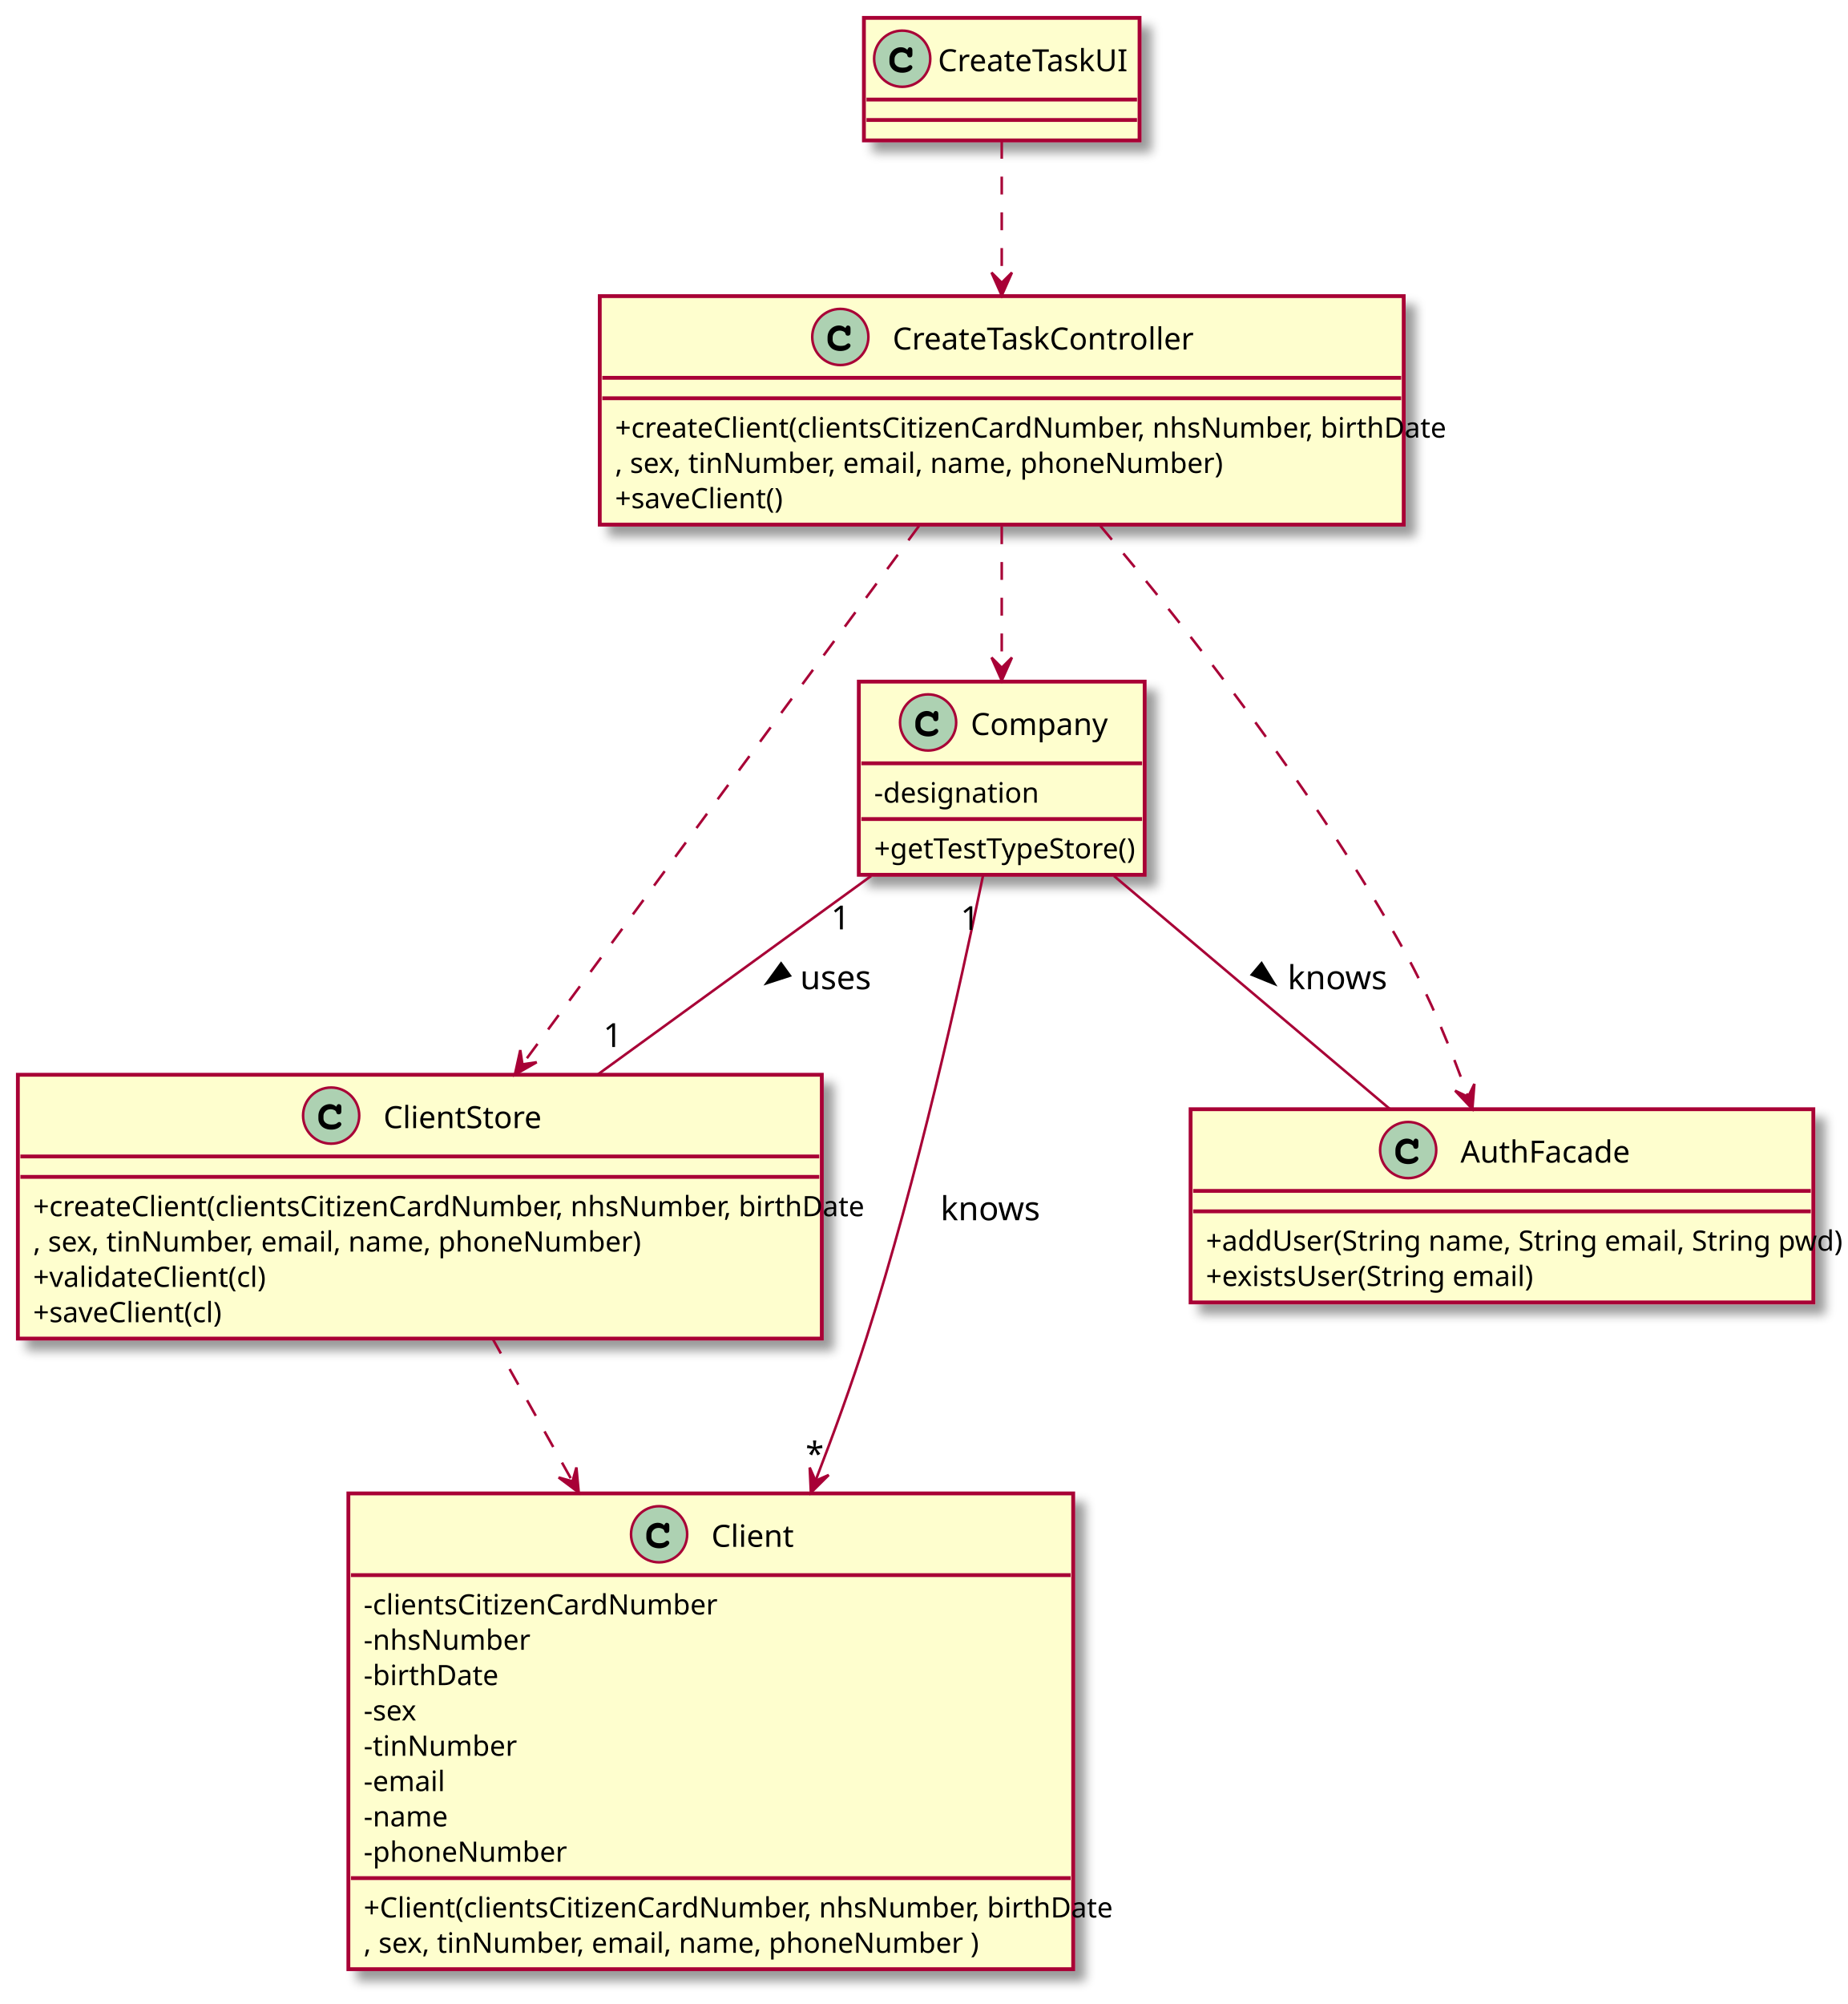
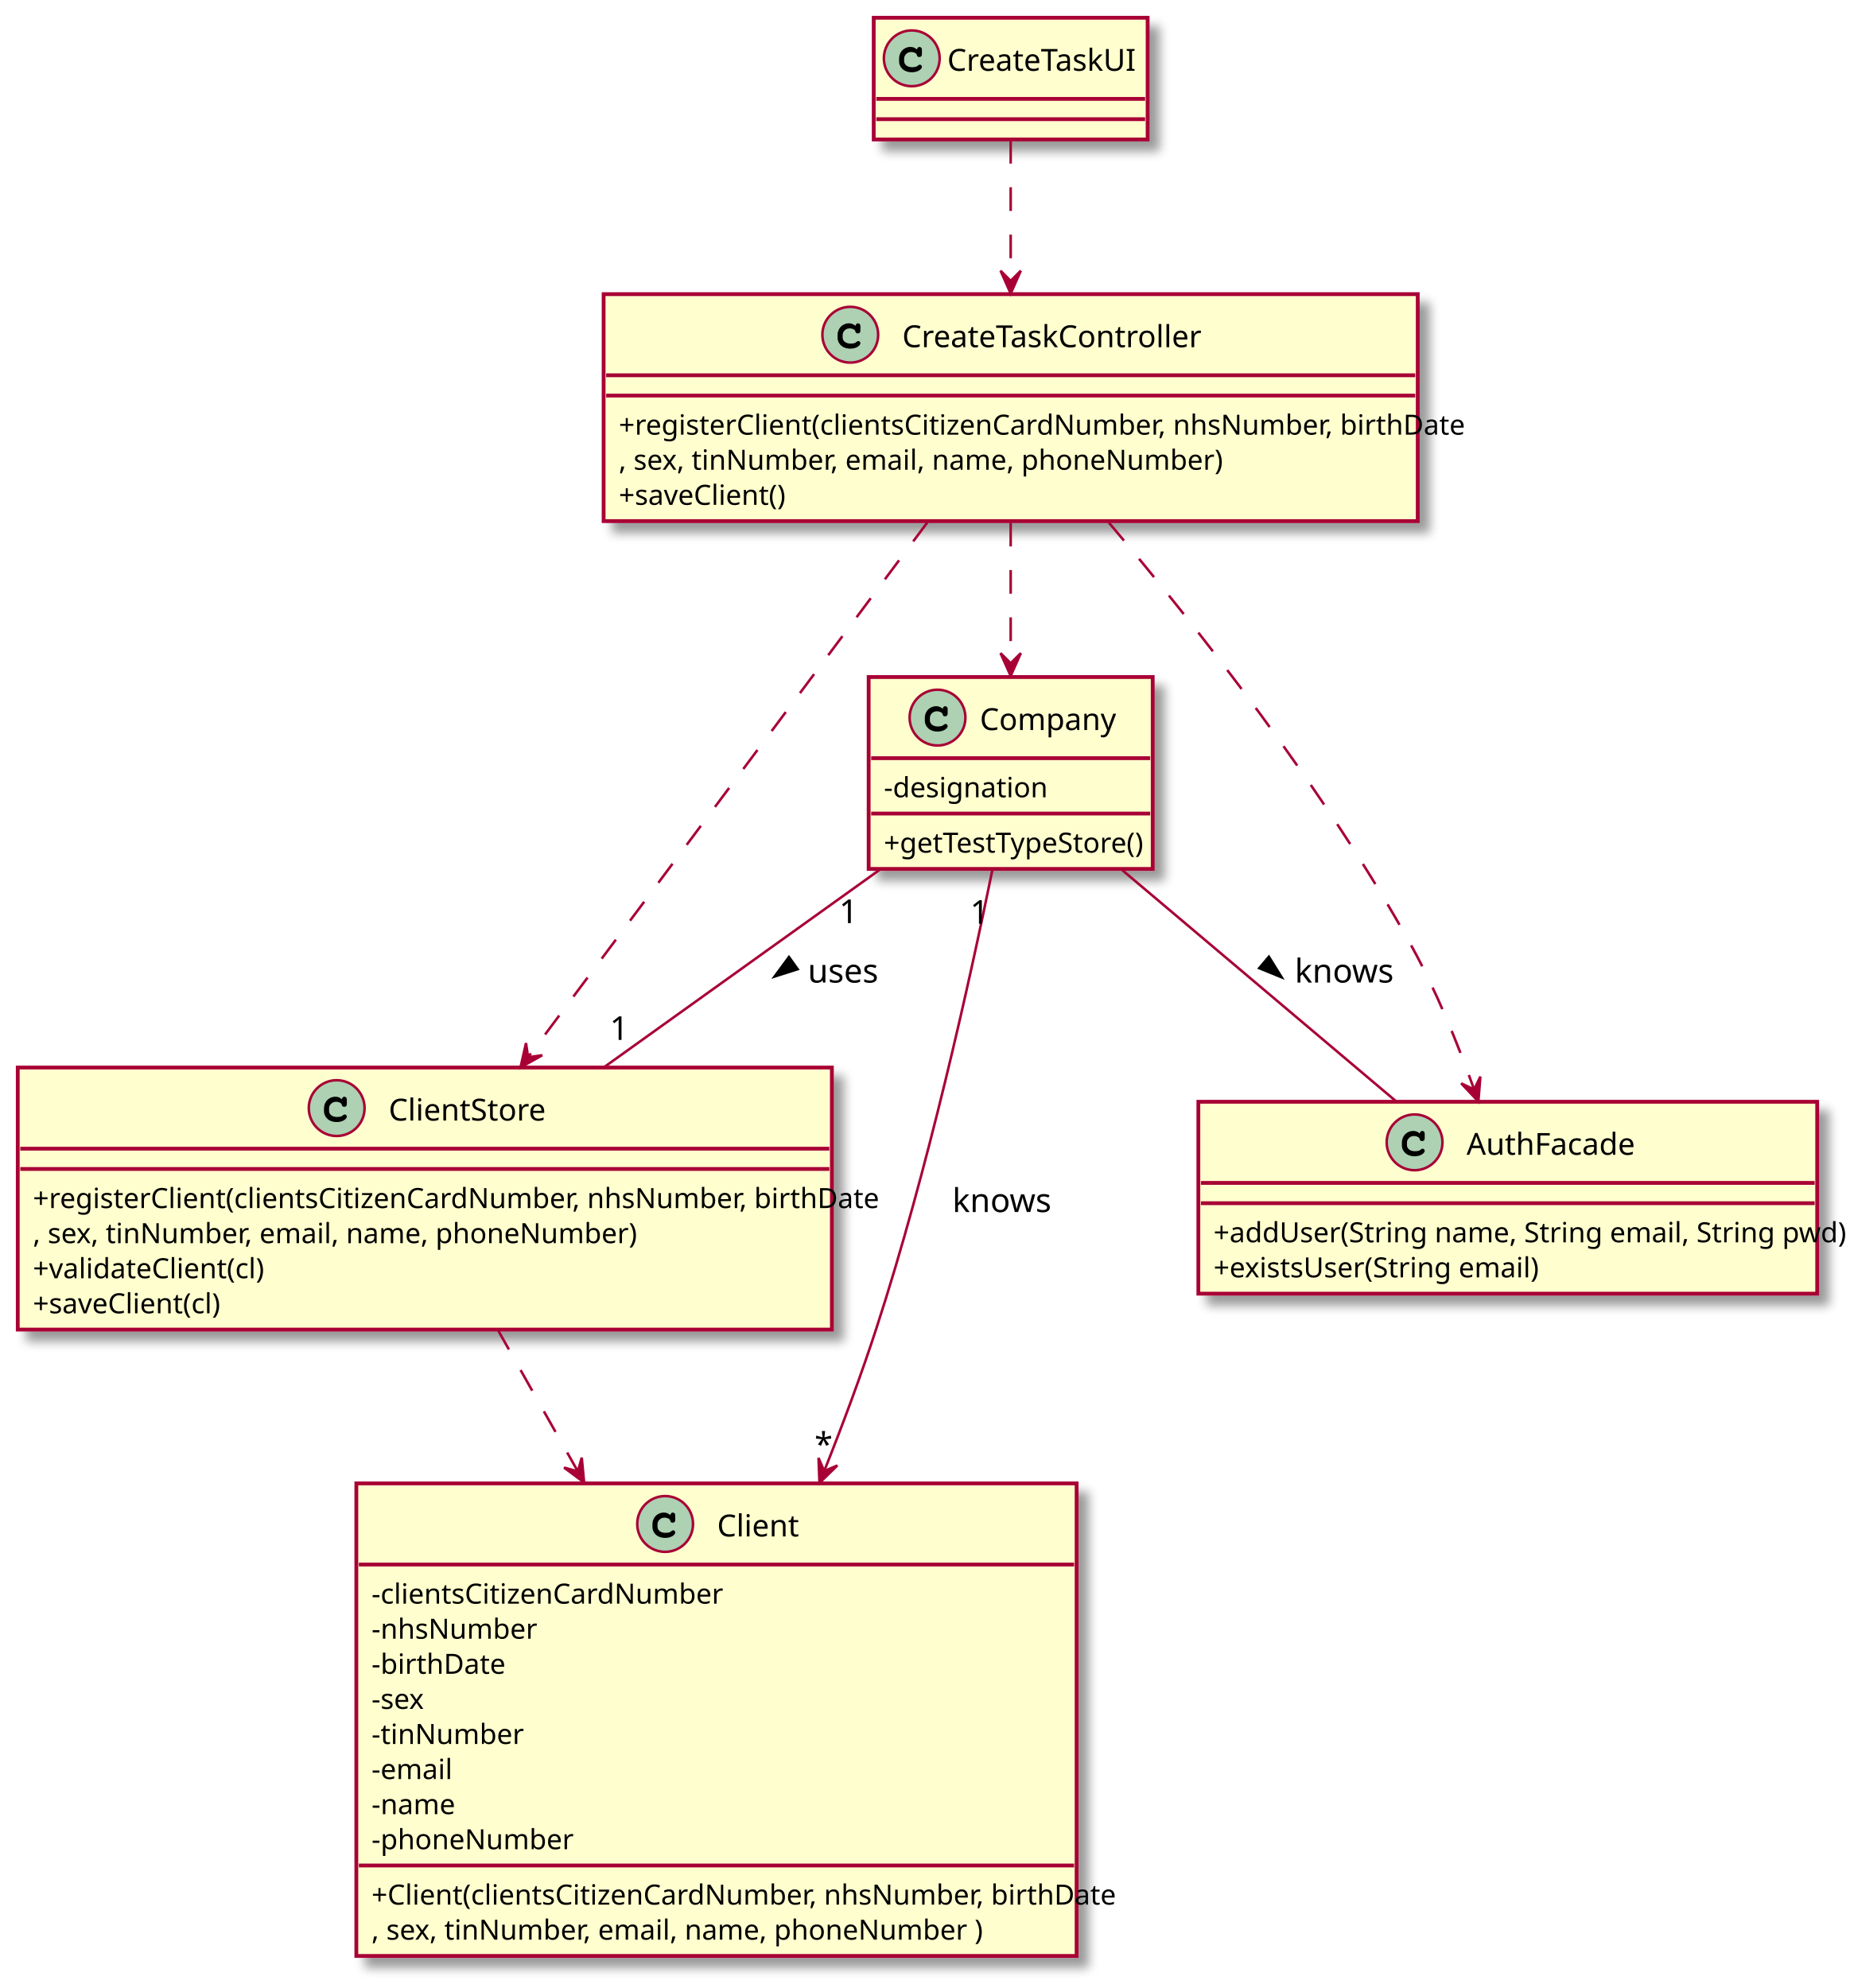
- <svg xmlns="http://www.w3.org/2000/svg" contentScriptType="application/ecmascript" contentStyleType="text/css" height="785px" preserveAspectRatio="none" style="width:724px;height:785px;" version="1.1" viewBox="0 0 724 785" width="724px" zoomAndPan="magnify">
+ <svg xmlns="http://www.w3.org/2000/svg" contentScriptType="application/ecmascript" contentStyleType="text/css" height="588.75px" preserveAspectRatio="none" style="width:547px;height:588px;" version="1.1" viewBox="0 0 547 588" width="547.5px" zoomAndPan="magnify">
  <defs>
-     <filter height="300%" id="f1as89ix9juvfx" width="300%" x="-1" y="-1">
-       <feGaussianBlur result="blurOut" stdDeviation="2.0" />
+     <filter height="300%" id="f16l09nlvrm2nv" width="300%" x="-1" y="-1">
+       <feGaussianBlur result="blurOut" stdDeviation="1.5" />
      <feColorMatrix in="blurOut" result="blurOut2" type="matrix" values="0 0 0 0 0 0 0 0 0 0 0 0 0 0 0 0 0 0 .4 0" />
-       <feOffset dx="4.0" dy="4.0" in="blurOut2" result="blurOut3" />
+       <feOffset dx="3.0" dy="3.0" in="blurOut2" result="blurOut3" />
      <feBlend in="SourceGraphic" in2="blurOut3" mode="normal" />
    </filter>
  </defs>
  <g>
-     <rect codeLine="3" fill="#FEFECE" filter="url(#f1as89ix9juvfx)" height="186.359" id="Client" style="stroke:#A80036;stroke-width:1.5;" width="284" x="136.5" y="585" />
-     <ellipse cx="258.25" cy="601" fill="#ADD1B2" rx="11" ry="11" style="stroke:#A80036;stroke-width:1.0;" />
-     <path d="M260.25,597.5 Q260.453,597 260.688,596.75 Q260.922,596.5 261.188,596.5 Q261.656,596.5 261.953,596.781 Q262.25,597.062 262.25,597.719 L262.25,599.281 Q262.25,599.938 261.969,600.219 Q261.688,600.5 261.25,600.5 Q260.859,600.5 260.609,600.328 Q260.359,600.156 260.25,599.703 Q260.203,599.391 260.031,599.219 Q259.719,598.891 259.156,598.703 Q258.594,598.5 258.031,598.5 Q257.328,598.5 256.734,598.781 Q256.156,599.062 255.703,599.688 Q255.25,600.312 255.25,601.172 L255.25,602.094 Q255.25,603.125 256.094,603.812 Q256.938,604.5 258.438,604.5 Q259.328,604.5 259.953,604.297 Q260.312,604.188 260.719,603.828 Q260.984,603.625 261.125,603.562 Q261.266,603.5 261.438,603.5 Q261.766,603.5 262,603.766 Q262.25,604.016 262.25,604.375 Q262.25,604.719 261.906,605.125 Q261.406,605.719 260.609,606.047 Q259.562,606.5 258.281,606.5 Q256.781,606.5 255.578,605.906 Q254.609,605.438 253.922,604.422 Q253.25,603.406 253.25,602.203 L253.25,601.109 Q253.25,599.859 253.844,598.766 Q254.453,597.672 255.5,597.094 Q256.562,596.5 257.75,596.5 Q258.469,596.5 259.094,596.75 Q259.719,597 260.25,597.5 Z " fill="#000000" />
-     <text fill="#000000" font-family="sans-serif" font-size="12" lengthAdjust="spacing" textLength="32" x="278.75" y="605.91">Client</text>
-     <line style="stroke:#A80036;stroke-width:1.5;" x1="137.5" x2="419.5" y1="617" y2="617" />
-     <text fill="#000000" font-family="sans-serif" font-size="11" lengthAdjust="spacing" textLength="127" x="142.5" y="632.419">-clientsCitizenCardNumber</text>
-     <text fill="#000000" font-family="sans-serif" font-size="11" lengthAdjust="spacing" textLength="59" x="142.5" y="646.255">-nhsNumber</text>
-     <text fill="#000000" font-family="sans-serif" font-size="11" lengthAdjust="spacing" textLength="47" x="142.5" y="660.091">-birthDate</text>
-     <text fill="#000000" font-family="sans-serif" font-size="11" lengthAdjust="spacing" textLength="22" x="142.5" y="673.927">-sex</text>
-     <text fill="#000000" font-family="sans-serif" font-size="11" lengthAdjust="spacing" textLength="52" x="142.5" y="687.763">-tinNumber</text>
-     <text fill="#000000" font-family="sans-serif" font-size="11" lengthAdjust="spacing" textLength="28" x="142.5" y="701.599">-email</text>
-     <text fill="#000000" font-family="sans-serif" font-size="11" lengthAdjust="spacing" textLength="30" x="142.5" y="715.435">-name</text>
-     <text fill="#000000" font-family="sans-serif" font-size="11" lengthAdjust="spacing" textLength="71" x="142.5" y="729.27">-phoneNumber</text>
-     <line style="stroke:#A80036;stroke-width:1.5;" x1="137.5" x2="419.5" y1="735.688" y2="735.688" />
-     <text fill="#000000" font-family="sans-serif" font-size="11" lengthAdjust="spacing" textLength="269" x="142.5" y="751.106">+Client(clientsCitizenCardNumber, nhsNumber, birthDate</text>
-     <text fill="#000000" font-family="sans-serif" font-size="11" lengthAdjust="spacing" textLength="220" x="142.5" y="764.942">, sex, tinNumber, email, name, phoneNumber )</text>
-     <rect codeLine="15" fill="#FEFECE" filter="url(#f1as89ix9juvfx)" height="103.344" id="ClientStore" style="stroke:#A80036;stroke-width:1.5;" width="315" x="7" y="421" />
-     <ellipse cx="129.75" cy="437" fill="#ADD1B2" rx="11" ry="11" style="stroke:#A80036;stroke-width:1.0;" />
-     <path d="M131.75,433.5 Q131.953,433 132.188,432.75 Q132.422,432.5 132.688,432.5 Q133.156,432.5 133.453,432.781 Q133.75,433.062 133.75,433.719 L133.75,435.281 Q133.75,435.938 133.469,436.219 Q133.188,436.5 132.75,436.5 Q132.359,436.5 132.109,436.328 Q131.859,436.156 131.75,435.703 Q131.703,435.391 131.531,435.219 Q131.219,434.891 130.656,434.703 Q130.094,434.5 129.531,434.5 Q128.828,434.5 128.234,434.781 Q127.656,435.062 127.203,435.688 Q126.75,436.312 126.75,437.172 L126.75,438.094 Q126.75,439.125 127.594,439.812 Q128.438,440.5 129.938,440.5 Q130.828,440.5 131.453,440.297 Q131.812,440.188 132.219,439.828 Q132.484,439.625 132.625,439.562 Q132.766,439.5 132.938,439.5 Q133.266,439.5 133.5,439.766 Q133.75,440.016 133.75,440.375 Q133.75,440.719 133.406,441.125 Q132.906,441.719 132.109,442.047 Q131.062,442.5 129.781,442.5 Q128.281,442.5 127.078,441.906 Q126.109,441.438 125.422,440.422 Q124.75,439.406 124.75,438.203 L124.75,437.109 Q124.75,435.859 125.344,434.766 Q125.953,433.672 127,433.094 Q128.062,432.5 129.25,432.5 Q129.969,432.5 130.594,432.75 Q131.219,433 131.75,433.5 Z " fill="#000000" />
-     <text fill="#000000" font-family="sans-serif" font-size="12" lengthAdjust="spacing" textLength="61" x="150.25" y="441.91">ClientStore</text>
-     <line style="stroke:#A80036;stroke-width:1.5;" x1="8" x2="321" y1="453" y2="453" />
-     <line style="stroke:#A80036;stroke-width:1.5;" x1="8" x2="321" y1="461" y2="461" />
-     <text fill="#000000" font-family="sans-serif" font-size="11" lengthAdjust="spacing" textLength="300" x="13" y="476.419">+createClient(clientsCitizenCardNumber, nhsNumber, birthDate</text>
-     <text fill="#000000" font-family="sans-serif" font-size="11" lengthAdjust="spacing" textLength="217" x="13" y="490.255">, sex, tinNumber, email, name, phoneNumber)</text>
-     <text fill="#000000" font-family="sans-serif" font-size="11" lengthAdjust="spacing" textLength="85" x="13" y="504.091">+validateClient(cl)</text>
-     <text fill="#000000" font-family="sans-serif" font-size="11" lengthAdjust="spacing" textLength="72" x="13" y="517.927">+saveClient(cl)</text>
-     <rect codeLine="22" fill="#FEFECE" filter="url(#f1as89ix9juvfx)" height="75.672" id="AuthFacade" style="stroke:#A80036;stroke-width:1.5;" width="244" x="466.5" y="434.5" />
-     <ellipse cx="551.75" cy="450.5" fill="#ADD1B2" rx="11" ry="11" style="stroke:#A80036;stroke-width:1.0;" />
-     <path d="M553.75,447 Q553.953,446.5 554.188,446.25 Q554.422,446 554.688,446 Q555.156,446 555.453,446.281 Q555.75,446.562 555.75,447.219 L555.75,448.781 Q555.75,449.438 555.469,449.719 Q555.188,450 554.75,450 Q554.359,450 554.109,449.828 Q553.859,449.656 553.75,449.203 Q553.703,448.891 553.531,448.719 Q553.219,448.391 552.656,448.203 Q552.094,448 551.531,448 Q550.828,448 550.234,448.281 Q549.656,448.562 549.203,449.188 Q548.75,449.812 548.75,450.672 L548.75,451.594 Q548.75,452.625 549.594,453.312 Q550.438,454 551.938,454 Q552.828,454 553.453,453.797 Q553.812,453.688 554.219,453.328 Q554.484,453.125 554.625,453.062 Q554.766,453 554.938,453 Q555.266,453 555.5,453.266 Q555.75,453.516 555.75,453.875 Q555.75,454.219 555.406,454.625 Q554.906,455.219 554.109,455.547 Q553.062,456 551.781,456 Q550.281,456 549.078,455.406 Q548.109,454.938 547.422,453.922 Q546.75,452.906 546.75,451.703 L546.75,450.609 Q546.75,449.359 547.344,448.266 Q547.953,447.172 549,446.594 Q550.062,446 551.25,446 Q551.969,446 552.594,446.25 Q553.219,446.5 553.75,447 Z " fill="#000000" />
-     <text fill="#000000" font-family="sans-serif" font-size="12" lengthAdjust="spacing" textLength="65" x="572.25" y="455.41">AuthFacade</text>
-     <line style="stroke:#A80036;stroke-width:1.5;" x1="467.5" x2="709.5" y1="466.5" y2="466.5" />
-     <line style="stroke:#A80036;stroke-width:1.5;" x1="467.5" x2="709.5" y1="474.5" y2="474.5" />
-     <text fill="#000000" font-family="sans-serif" font-size="11" lengthAdjust="spacing" textLength="232" x="472.5" y="489.919">+addUser(String name, String email, String pwd)</text>
-     <text fill="#000000" font-family="sans-serif" font-size="11" lengthAdjust="spacing" textLength="121" x="472.5" y="503.755">+existsUser(String email)</text>
-     <rect codeLine="29" fill="#FEFECE" filter="url(#f1as89ix9juvfx)" height="75.672" id="Company" style="stroke:#A80036;stroke-width:1.5;" width="112" x="336.5" y="267" />
-     <ellipse cx="363.65" cy="283" fill="#ADD1B2" rx="11" ry="11" style="stroke:#A80036;stroke-width:1.0;" />
-     <path d="M365.65,279.5 Q365.853,279 366.087,278.75 Q366.322,278.5 366.587,278.5 Q367.056,278.5 367.353,278.781 Q367.65,279.062 367.65,279.719 L367.65,281.281 Q367.65,281.938 367.369,282.219 Q367.087,282.5 366.65,282.5 Q366.259,282.5 366.009,282.328 Q365.759,282.156 365.65,281.703 Q365.603,281.391 365.431,281.219 Q365.119,280.891 364.556,280.703 Q363.994,280.5 363.431,280.5 Q362.728,280.5 362.134,280.781 Q361.556,281.062 361.103,281.688 Q360.65,282.312 360.65,283.172 L360.65,284.094 Q360.65,285.125 361.494,285.812 Q362.337,286.5 363.837,286.5 Q364.728,286.5 365.353,286.297 Q365.712,286.188 366.119,285.828 Q366.384,285.625 366.525,285.562 Q366.666,285.5 366.837,285.5 Q367.166,285.5 367.4,285.766 Q367.65,286.016 367.65,286.375 Q367.65,286.719 367.306,287.125 Q366.806,287.719 366.009,288.047 Q364.962,288.5 363.681,288.5 Q362.181,288.5 360.978,287.906 Q360.009,287.438 359.322,286.422 Q358.65,285.406 358.65,284.203 L358.65,283.109 Q358.65,281.859 359.244,280.766 Q359.853,279.672 360.9,279.094 Q361.962,278.5 363.15,278.5 Q363.869,278.5 364.494,278.75 Q365.119,279 365.65,279.5 Z " fill="#000000" />
-     <text fill="#000000" font-family="sans-serif" font-size="12" lengthAdjust="spacing" textLength="53" x="380.35" y="287.91">Company</text>
-     <line style="stroke:#A80036;stroke-width:1.5;" x1="337.5" x2="447.5" y1="299" y2="299" />
-     <text fill="#000000" font-family="sans-serif" font-size="11" lengthAdjust="spacing" textLength="59" x="342.5" y="314.419">-designation</text>
-     <line style="stroke:#A80036;stroke-width:1.5;" x1="337.5" x2="447.5" y1="320.836" y2="320.836" />
-     <text fill="#000000" font-family="sans-serif" font-size="11" lengthAdjust="spacing" textLength="100" x="342.5" y="336.255">+getTestTypeStore()</text>
-     <rect codeLine="38" fill="#FEFECE" filter="url(#f1as89ix9juvfx)" height="89.508" id="CreateTaskController" style="stroke:#A80036;stroke-width:1.5;" width="315" x="235" y="116" />
-     <ellipse cx="329.25" cy="132" fill="#ADD1B2" rx="11" ry="11" style="stroke:#A80036;stroke-width:1.0;" />
-     <path d="M331.25,128.5 Q331.453,128 331.688,127.75 Q331.922,127.5 332.188,127.5 Q332.656,127.5 332.953,127.781 Q333.25,128.062 333.25,128.719 L333.25,130.281 Q333.25,130.938 332.969,131.219 Q332.688,131.5 332.25,131.5 Q331.859,131.5 331.609,131.328 Q331.359,131.156 331.25,130.703 Q331.203,130.391 331.031,130.219 Q330.719,129.891 330.156,129.703 Q329.594,129.5 329.031,129.5 Q328.328,129.5 327.734,129.781 Q327.156,130.062 326.703,130.688 Q326.25,131.312 326.25,132.172 L326.25,133.094 Q326.25,134.125 327.094,134.812 Q327.938,135.5 329.438,135.5 Q330.328,135.5 330.953,135.297 Q331.312,135.188 331.719,134.828 Q331.984,134.625 332.125,134.562 Q332.266,134.5 332.438,134.5 Q332.766,134.5 333,134.766 Q333.25,135.016 333.25,135.375 Q333.25,135.719 332.906,136.125 Q332.406,136.719 331.609,137.047 Q330.562,137.5 329.281,137.5 Q327.781,137.5 326.578,136.906 Q325.609,136.438 324.922,135.422 Q324.25,134.406 324.25,133.203 L324.25,132.109 Q324.25,130.859 324.844,129.766 Q325.453,128.672 326.5,128.094 Q327.562,127.5 328.75,127.5 Q329.469,127.5 330.094,127.75 Q330.719,128 331.25,128.5 Z " fill="#000000" />
-     <text fill="#000000" font-family="sans-serif" font-size="12" lengthAdjust="spacing" textLength="118" x="349.75" y="136.91">CreateTaskController</text>
-     <line style="stroke:#A80036;stroke-width:1.5;" x1="236" x2="549" y1="148" y2="148" />
-     <line style="stroke:#A80036;stroke-width:1.5;" x1="236" x2="549" y1="156" y2="156" />
-     <text fill="#000000" font-family="sans-serif" font-size="11" lengthAdjust="spacing" textLength="300" x="241" y="171.419">+createClient(clientsCitizenCardNumber, nhsNumber, birthDate</text>
-     <text fill="#000000" font-family="sans-serif" font-size="11" lengthAdjust="spacing" textLength="217" x="241" y="185.255">, sex, tinNumber, email, name, phoneNumber)</text>
-     <text fill="#000000" font-family="sans-serif" font-size="11" lengthAdjust="spacing" textLength="64" x="241" y="199.091">+saveClient()</text>
-     <rect codeLine="43" fill="#FEFECE" filter="url(#f1as89ix9juvfx)" height="48" id="CreateTaskUI" style="stroke:#A80036;stroke-width:1.5;" width="108" x="338.5" y="7" />
-     <ellipse cx="353.5" cy="23" fill="#ADD1B2" rx="11" ry="11" style="stroke:#A80036;stroke-width:1.0;" />
-     <path d="M355.5,19.5 Q355.703,19 355.938,18.75 Q356.172,18.5 356.438,18.5 Q356.906,18.5 357.203,18.781 Q357.5,19.062 357.5,19.719 L357.5,21.281 Q357.5,21.938 357.219,22.219 Q356.938,22.5 356.5,22.5 Q356.109,22.5 355.859,22.328 Q355.609,22.156 355.5,21.703 Q355.453,21.391 355.281,21.219 Q354.969,20.891 354.406,20.703 Q353.844,20.5 353.281,20.5 Q352.578,20.5 351.984,20.781 Q351.406,21.062 350.953,21.688 Q350.5,22.312 350.5,23.172 L350.5,24.094 Q350.5,25.125 351.344,25.812 Q352.188,26.5 353.688,26.5 Q354.578,26.5 355.203,26.297 Q355.562,26.188 355.969,25.828 Q356.234,25.625 356.375,25.562 Q356.516,25.5 356.688,25.5 Q357.016,25.5 357.25,25.766 Q357.5,26.016 357.5,26.375 Q357.5,26.719 357.156,27.125 Q356.656,27.719 355.859,28.047 Q354.812,28.5 353.531,28.5 Q352.031,28.5 350.828,27.906 Q349.859,27.438 349.172,26.422 Q348.5,25.406 348.5,24.203 L348.5,23.109 Q348.5,21.859 349.094,20.766 Q349.703,19.672 350.75,19.094 Q351.812,18.5 353,18.5 Q353.719,18.5 354.344,18.75 Q354.969,19 355.5,19.5 Z " fill="#000000" />
-     <text fill="#000000" font-family="sans-serif" font-size="12" lengthAdjust="spacing" textLength="76" x="367.5" y="27.91">CreateTaskUI</text>
-     <line style="stroke:#A80036;stroke-width:1.5;" x1="339.5" x2="445.5" y1="39" y2="39" />
-     <line style="stroke:#A80036;stroke-width:1.5;" x1="339.5" x2="445.5" y1="47" y2="47" />
-     <path codeLine="47" d="M392.5,55.18 C392.5,70.59 392.5,91.42 392.5,110.45 " fill="none" id="CreateTaskUI-to-CreateTaskController" style="stroke:#A80036;stroke-width:1.0;stroke-dasharray:7.0,7.0;" />
-     <polygon fill="#A80036" points="392.5,115.76,396.5,106.76,392.5,110.76,388.5,106.76,392.5,115.76" style="stroke:#A80036;stroke-width:1.0;" />
-     <path codeLine="48" d="M392.5,206.15 C392.5,223.71 392.5,243.84 392.5,261.26 " fill="none" id="CreateTaskController-to-Company" style="stroke:#A80036;stroke-width:1.0;stroke-dasharray:7.0,7.0;" />
-     <polygon fill="#A80036" points="392.5,266.57,396.5,257.57,392.5,261.57,388.5,257.57,392.5,266.57" style="stroke:#A80036;stroke-width:1.0;" />
-     <path codeLine="49" d="M431.17,206.03 C465.8,247.09 516.26,311.14 550.5,373 C560.32,390.74 568.74,411.53 575.15,429.44 " fill="none" id="CreateTaskController-to-AuthFacade" style="stroke:#A80036;stroke-width:1.0;stroke-dasharray:7.0,7.0;" />
-     <polygon fill="#A80036" points="576.9,434.4,577.689,424.583,575.242,429.683,570.142,427.236,576.9,434.4" style="stroke:#A80036;stroke-width:1.0;" />
-     <path codeLine="50" d="M360.08,206.02 C319.25,261.43 249.13,356.62 204.87,416.69 " fill="none" id="CreateTaskController-to-ClientStore" style="stroke:#A80036;stroke-width:1.0;stroke-dasharray:7.0,7.0;" />
-     <polygon fill="#A80036" points="201.73,420.96,210.291,416.091,204.698,416.936,203.853,411.343,201.73,420.96" style="stroke:#A80036;stroke-width:1.0;" />
-     <path codeLine="52" d="M385.15,343.08 C376.1,386.82 359.45,461.48 339.5,524 C333.65,542.33 326.66,561.6 319.53,580.04 " fill="none" id="Company-to-Client" style="stroke:#A80036;stroke-width:1.0;" />
-     <polygon fill="#A80036" points="317.72,584.71,324.714,577.776,319.535,580.051,317.26,574.872,317.72,584.71" style="stroke:#A80036;stroke-width:1.0;" />
-     <text fill="#000000" font-family="sans-serif" font-size="13" lengthAdjust="spacing" textLength="37" x="368.5" y="477.995">knows</text>
-     <text fill="#000000" font-family="sans-serif" font-size="13" lengthAdjust="spacing" textLength="7" x="376.353" y="364.263">1</text>
-     <text fill="#000000" font-family="sans-serif" font-size="13" lengthAdjust="spacing" textLength="5" x="315.646" y="574.133">*</text>
-     <path codeLine="53" d="M341.33,343.14 C309.69,366.11 268.66,395.89 234.08,420.99 " fill="none" id="Company-ClientStore" style="stroke:#A80036;stroke-width:1.0;" />
-     <polygon fill="#000000" points="300.454,385.113,309.5,382.178,306.047,377.421,300.454,385.113" style="stroke:#000000;stroke-width:1.0;" />
-     <text fill="#000000" font-family="sans-serif" font-size="13" lengthAdjust="spacing" textLength="28" x="313.5" y="387.495">uses</text>
-     <text fill="#000000" font-family="sans-serif" font-size="13" lengthAdjust="spacing" textLength="7" x="325.617" y="364.043">1</text>
-     <text fill="#000000" font-family="sans-serif" font-size="13" lengthAdjust="spacing" textLength="7" x="236.373" y="410.117">1</text>
-     <path codeLine="54" d="M436.49,343.14 C468.77,370.4 512.42,407.26 544.66,434.48 " fill="none" id="Company-AuthFacade" style="stroke:#A80036;stroke-width:1.0;" />
-     <polygon fill="#000000" points="499.32,385.402,494.305,377.321,490.513,381.812,499.32,385.402" style="stroke:#000000;stroke-width:1.0;" />
-     <text fill="#000000" font-family="sans-serif" font-size="13" lengthAdjust="spacing" textLength="37" x="504.5" y="387.495">knows</text>
-     <path codeLine="55" d="M192.83,524.06 C202.39,541.14 213.41,560.81 224.29,580.24 " fill="none" id="ClientStore-to-Client" style="stroke:#A80036;stroke-width:1.0;stroke-dasharray:7.0,7.0;" />
-     <polygon fill="#A80036" points="226.76,584.64,225.848,574.833,224.315,580.279,218.87,578.746,226.76,584.64" style="stroke:#A80036;stroke-width:1.0;" />
+     <rect codeLine="3" fill="#FEFECE" filter="url(#f16l09nlvrm2nv)" height="139.769" id="Client" style="stroke:#A80036;stroke-width:1.125;" width="213" x="105.375" y="438.75" />
+     <ellipse cx="196.688" cy="450.75" fill="#ADD1B2" rx="8.25" ry="8.25" style="stroke:#A80036;stroke-width:0.75;" />
+     <path d="M198.188,448.125 Q198.34,447.75 198.516,447.562 Q198.691,447.375 198.891,447.375 Q199.242,447.375 199.465,447.586 Q199.688,447.797 199.688,448.289 L199.688,449.461 Q199.688,449.953 199.477,450.164 Q199.266,450.375 198.938,450.375 Q198.644,450.375 198.457,450.246 Q198.269,450.117 198.188,449.777 Q198.152,449.543 198.023,449.414 Q197.789,449.168 197.367,449.027 Q196.945,448.875 196.523,448.875 Q195.996,448.875 195.551,449.086 Q195.117,449.297 194.777,449.766 Q194.438,450.234 194.438,450.879 L194.438,451.57 Q194.438,452.344 195.07,452.859 Q195.703,453.375 196.828,453.375 Q197.496,453.375 197.965,453.223 Q198.234,453.141 198.539,452.871 Q198.738,452.719 198.844,452.672 Q198.949,452.625 199.078,452.625 Q199.324,452.625 199.5,452.824 Q199.688,453.012 199.688,453.281 Q199.688,453.539 199.43,453.844 Q199.055,454.289 198.457,454.535 Q197.672,454.875 196.711,454.875 Q195.586,454.875 194.684,454.43 Q193.957,454.078 193.441,453.316 Q192.938,452.555 192.938,451.652 L192.938,450.832 Q192.938,449.894 193.383,449.074 Q193.84,448.254 194.625,447.82 Q195.422,447.375 196.312,447.375 Q196.852,447.375 197.32,447.562 Q197.789,447.75 198.188,448.125 Z " fill="#000000" />
+     <text fill="#000000" font-family="sans-serif" font-size="9" lengthAdjust="spacing" textLength="24" x="212.062" y="454.433">Client</text>
+     <line style="stroke:#A80036;stroke-width:1.125;" x1="106.125" x2="317.625" y1="462.75" y2="462.75" />
+     <text fill="#000000" font-family="sans-serif" font-size="8.25" lengthAdjust="spacing" textLength="95.25" x="109.875" y="474.314">-clientsCitizenCardNumber</text>
+     <text fill="#000000" font-family="sans-serif" font-size="8.25" lengthAdjust="spacing" textLength="44.25" x="109.875" y="484.691">-nhsNumber</text>
+     <text fill="#000000" font-family="sans-serif" font-size="8.25" lengthAdjust="spacing" textLength="35.25" x="109.875" y="495.068">-birthDate</text>
+     <text fill="#000000" font-family="sans-serif" font-size="8.25" lengthAdjust="spacing" textLength="16.5" x="109.875" y="505.445">-sex</text>
+     <text fill="#000000" font-family="sans-serif" font-size="8.25" lengthAdjust="spacing" textLength="39" x="109.875" y="515.822">-tinNumber</text>
+     <text fill="#000000" font-family="sans-serif" font-size="8.25" lengthAdjust="spacing" textLength="21" x="109.875" y="526.199">-email</text>
+     <text fill="#000000" font-family="sans-serif" font-size="8.25" lengthAdjust="spacing" textLength="22.5" x="109.875" y="536.576">-name</text>
+     <text fill="#000000" font-family="sans-serif" font-size="8.25" lengthAdjust="spacing" textLength="53.25" x="109.875" y="546.953">-phoneNumber</text>
+     <line style="stroke:#A80036;stroke-width:1.125;" x1="106.125" x2="317.625" y1="551.766" y2="551.766" />
+     <text fill="#000000" font-family="sans-serif" font-size="8.25" lengthAdjust="spacing" textLength="201.75" x="109.875" y="563.33">+Client(clientsCitizenCardNumber, nhsNumber, birthDate</text>
+     <text fill="#000000" font-family="sans-serif" font-size="8.25" lengthAdjust="spacing" textLength="165" x="109.875" y="573.707">, sex, tinNumber, email, name, phoneNumber )</text>
+     <rect codeLine="15" fill="#FEFECE" filter="url(#f16l09nlvrm2nv)" height="77.508" id="ClientStore" style="stroke:#A80036;stroke-width:1.125;" width="240.75" x="5.25" y="315.75" />
+     <ellipse cx="99.562" cy="327.75" fill="#ADD1B2" rx="8.25" ry="8.25" style="stroke:#A80036;stroke-width:0.75;" />
+     <path d="M101.062,325.125 Q101.215,324.75 101.391,324.562 Q101.566,324.375 101.766,324.375 Q102.117,324.375 102.34,324.586 Q102.562,324.797 102.562,325.289 L102.562,326.461 Q102.562,326.953 102.352,327.164 Q102.141,327.375 101.812,327.375 Q101.519,327.375 101.332,327.246 Q101.144,327.117 101.062,326.777 Q101.027,326.543 100.898,326.414 Q100.664,326.168 100.242,326.027 Q99.82,325.875 99.398,325.875 Q98.871,325.875 98.426,326.086 Q97.992,326.297 97.652,326.766 Q97.312,327.234 97.312,327.879 L97.312,328.57 Q97.312,329.344 97.945,329.859 Q98.578,330.375 99.703,330.375 Q100.371,330.375 100.84,330.223 Q101.109,330.141 101.414,329.871 Q101.613,329.719 101.719,329.672 Q101.824,329.625 101.953,329.625 Q102.199,329.625 102.375,329.824 Q102.562,330.012 102.562,330.281 Q102.562,330.539 102.305,330.844 Q101.93,331.289 101.332,331.535 Q100.547,331.875 99.586,331.875 Q98.461,331.875 97.559,331.43 Q96.832,331.078 96.316,330.316 Q95.812,329.555 95.812,328.652 L95.812,327.832 Q95.812,326.894 96.258,326.074 Q96.715,325.254 97.5,324.82 Q98.297,324.375 99.188,324.375 Q99.727,324.375 100.195,324.562 Q100.664,324.75 101.062,325.125 Z " fill="#000000" />
+     <text fill="#000000" font-family="sans-serif" font-size="9" lengthAdjust="spacing" textLength="45.75" x="114.938" y="331.433">ClientStore</text>
+     <line style="stroke:#A80036;stroke-width:1.125;" x1="6" x2="245.25" y1="339.75" y2="339.75" />
+     <line style="stroke:#A80036;stroke-width:1.125;" x1="6" x2="245.25" y1="345.75" y2="345.75" />
+     <text fill="#000000" font-family="sans-serif" font-size="8.25" lengthAdjust="spacing" textLength="229.5" x="9.75" y="357.314">+registerClient(clientsCitizenCardNumber, nhsNumber, birthDate</text>
+     <text fill="#000000" font-family="sans-serif" font-size="8.25" lengthAdjust="spacing" textLength="162.75" x="9.75" y="367.691">, sex, tinNumber, email, name, phoneNumber)</text>
+     <text fill="#000000" font-family="sans-serif" font-size="8.25" lengthAdjust="spacing" textLength="63.75" x="9.75" y="378.068">+validateClient(cl)</text>
+     <text fill="#000000" font-family="sans-serif" font-size="8.25" lengthAdjust="spacing" textLength="54" x="9.75" y="388.445">+saveClient(cl)</text>
+     <rect codeLine="22" fill="#FEFECE" filter="url(#f16l09nlvrm2nv)" height="56.754" id="AuthFacade" style="stroke:#A80036;stroke-width:1.125;" width="183" x="354.375" y="325.875" />
+     <ellipse cx="418.312" cy="337.875" fill="#ADD1B2" rx="8.25" ry="8.25" style="stroke:#A80036;stroke-width:0.75;" />
+     <path d="M419.812,335.25 Q419.965,334.875 420.141,334.688 Q420.316,334.5 420.516,334.5 Q420.867,334.5 421.09,334.711 Q421.312,334.922 421.312,335.414 L421.312,336.586 Q421.312,337.078 421.102,337.289 Q420.891,337.5 420.562,337.5 Q420.269,337.5 420.082,337.371 Q419.894,337.242 419.812,336.902 Q419.777,336.668 419.648,336.539 Q419.414,336.293 418.992,336.152 Q418.57,336 418.148,336 Q417.621,336 417.176,336.211 Q416.742,336.422 416.402,336.891 Q416.062,337.359 416.062,338.004 L416.062,338.695 Q416.062,339.469 416.695,339.984 Q417.328,340.5 418.453,340.5 Q419.121,340.5 419.59,340.348 Q419.859,340.266 420.164,339.996 Q420.363,339.844 420.469,339.797 Q420.574,339.75 420.703,339.75 Q420.949,339.75 421.125,339.949 Q421.312,340.137 421.312,340.406 Q421.312,340.664 421.055,340.969 Q420.68,341.414 420.082,341.66 Q419.297,342 418.336,342 Q417.211,342 416.309,341.555 Q415.582,341.203 415.066,340.441 Q414.562,339.68 414.562,338.777 L414.562,337.957 Q414.562,337.019 415.008,336.199 Q415.465,335.379 416.25,334.945 Q417.047,334.5 417.938,334.5 Q418.477,334.5 418.945,334.688 Q419.414,334.875 419.812,335.25 Z " fill="#000000" />
+     <text fill="#000000" font-family="sans-serif" font-size="9" lengthAdjust="spacing" textLength="48.75" x="433.688" y="341.558">AuthFacade</text>
+     <line style="stroke:#A80036;stroke-width:1.125;" x1="355.125" x2="536.625" y1="349.875" y2="349.875" />
+     <line style="stroke:#A80036;stroke-width:1.125;" x1="355.125" x2="536.625" y1="355.875" y2="355.875" />
+     <text fill="#000000" font-family="sans-serif" font-size="8.25" lengthAdjust="spacing" textLength="174" x="358.875" y="367.439">+addUser(String name, String email, String pwd)</text>
+     <text fill="#000000" font-family="sans-serif" font-size="8.25" lengthAdjust="spacing" textLength="90.75" x="358.875" y="377.816">+existsUser(String email)</text>
+     <rect codeLine="29" fill="#FEFECE" filter="url(#f16l09nlvrm2nv)" height="56.754" id="Company" style="stroke:#A80036;stroke-width:1.125;" width="84" x="256.875" y="200.25" />
+     <ellipse cx="277.238" cy="212.25" fill="#ADD1B2" rx="8.25" ry="8.25" style="stroke:#A80036;stroke-width:0.75;" />
+     <path d="M278.738,209.625 Q278.89,209.25 279.066,209.062 Q279.241,208.875 279.441,208.875 Q279.792,208.875 280.015,209.086 Q280.238,209.297 280.238,209.789 L280.238,210.961 Q280.238,211.453 280.027,211.664 Q279.816,211.875 279.488,211.875 Q279.195,211.875 279.007,211.746 Q278.82,211.617 278.738,211.277 Q278.702,211.043 278.573,210.914 Q278.339,210.668 277.917,210.527 Q277.495,210.375 277.073,210.375 Q276.546,210.375 276.101,210.586 Q275.667,210.797 275.327,211.266 Q274.988,211.734 274.988,212.379 L274.988,213.07 Q274.988,213.844 275.62,214.359 Q276.253,214.875 277.378,214.875 Q278.046,214.875 278.515,214.723 Q278.784,214.641 279.089,214.371 Q279.288,214.219 279.394,214.172 Q279.499,214.125 279.628,214.125 Q279.874,214.125 280.05,214.324 Q280.238,214.512 280.238,214.781 Q280.238,215.039 279.98,215.344 Q279.605,215.789 279.007,216.035 Q278.222,216.375 277.261,216.375 Q276.136,216.375 275.234,215.93 Q274.507,215.578 273.991,214.816 Q273.488,214.055 273.488,213.152 L273.488,212.332 Q273.488,211.394 273.933,210.574 Q274.39,209.754 275.175,209.32 Q275.972,208.875 276.863,208.875 Q277.402,208.875 277.87,209.062 Q278.339,209.25 278.738,209.625 Z " fill="#000000" />
+     <text fill="#000000" font-family="sans-serif" font-size="9" lengthAdjust="spacing" textLength="39.75" x="289.762" y="215.933">Company</text>
+     <line style="stroke:#A80036;stroke-width:1.125;" x1="257.625" x2="340.125" y1="224.25" y2="224.25" />
+     <text fill="#000000" font-family="sans-serif" font-size="8.25" lengthAdjust="spacing" textLength="44.25" x="261.375" y="235.814">-designation</text>
+     <line style="stroke:#A80036;stroke-width:1.125;" x1="257.625" x2="340.125" y1="240.627" y2="240.627" />
+     <text fill="#000000" font-family="sans-serif" font-size="8.25" lengthAdjust="spacing" textLength="75" x="261.375" y="252.191">+getTestTypeStore()</text>
+     <rect codeLine="38" fill="#FEFECE" filter="url(#f16l09nlvrm2nv)" height="67.131" id="CreateTaskController" style="stroke:#A80036;stroke-width:1.125;" width="240.75" x="178.5" y="87" />
+     <ellipse cx="251.438" cy="99" fill="#ADD1B2" rx="8.25" ry="8.25" style="stroke:#A80036;stroke-width:0.75;" />
+     <path d="M252.938,96.375 Q253.09,96 253.266,95.812 Q253.441,95.625 253.641,95.625 Q253.992,95.625 254.215,95.836 Q254.438,96.047 254.438,96.539 L254.438,97.711 Q254.438,98.203 254.227,98.414 Q254.016,98.625 253.688,98.625 Q253.394,98.625 253.207,98.496 Q253.019,98.367 252.938,98.027 Q252.902,97.793 252.773,97.664 Q252.539,97.418 252.117,97.277 Q251.695,97.125 251.273,97.125 Q250.746,97.125 250.301,97.336 Q249.867,97.547 249.527,98.016 Q249.188,98.484 249.188,99.129 L249.188,99.82 Q249.188,100.594 249.82,101.109 Q250.453,101.625 251.578,101.625 Q252.246,101.625 252.715,101.473 Q252.984,101.391 253.289,101.121 Q253.488,100.969 253.594,100.922 Q253.699,100.875 253.828,100.875 Q254.074,100.875 254.25,101.074 Q254.438,101.262 254.438,101.531 Q254.438,101.789 254.18,102.094 Q253.805,102.539 253.207,102.785 Q252.422,103.125 251.461,103.125 Q250.336,103.125 249.434,102.68 Q248.707,102.328 248.191,101.566 Q247.688,100.805 247.688,99.902 L247.688,99.082 Q247.688,98.144 248.133,97.324 Q248.59,96.504 249.375,96.07 Q250.172,95.625 251.062,95.625 Q251.602,95.625 252.07,95.812 Q252.539,96 252.938,96.375 Z " fill="#000000" />
+     <text fill="#000000" font-family="sans-serif" font-size="9" lengthAdjust="spacing" textLength="88.5" x="266.812" y="102.683">CreateTaskController</text>
+     <line style="stroke:#A80036;stroke-width:1.125;" x1="179.25" x2="418.5" y1="111" y2="111" />
+     <line style="stroke:#A80036;stroke-width:1.125;" x1="179.25" x2="418.5" y1="117" y2="117" />
+     <text fill="#000000" font-family="sans-serif" font-size="8.25" lengthAdjust="spacing" textLength="229.5" x="183" y="128.564">+registerClient(clientsCitizenCardNumber, nhsNumber, birthDate</text>
+     <text fill="#000000" font-family="sans-serif" font-size="8.25" lengthAdjust="spacing" textLength="162.75" x="183" y="138.941">, sex, tinNumber, email, name, phoneNumber)</text>
+     <text fill="#000000" font-family="sans-serif" font-size="8.25" lengthAdjust="spacing" textLength="48" x="183" y="149.318">+saveClient()</text>
+     <rect codeLine="43" fill="#FEFECE" filter="url(#f16l09nlvrm2nv)" height="36" id="CreateTaskUI" style="stroke:#A80036;stroke-width:1.125;" width="81" x="258.375" y="5.25" />
+     <ellipse cx="269.625" cy="17.25" fill="#ADD1B2" rx="8.25" ry="8.25" style="stroke:#A80036;stroke-width:0.75;" />
+     <path d="M271.125,14.625 Q271.277,14.25 271.453,14.062 Q271.629,13.875 271.828,13.875 Q272.18,13.875 272.402,14.086 Q272.625,14.297 272.625,14.789 L272.625,15.961 Q272.625,16.453 272.414,16.664 Q272.203,16.875 271.875,16.875 Q271.582,16.875 271.394,16.746 Q271.207,16.617 271.125,16.277 Q271.09,16.043 270.961,15.914 Q270.727,15.668 270.305,15.527 Q269.883,15.375 269.461,15.375 Q268.934,15.375 268.488,15.586 Q268.055,15.797 267.715,16.266 Q267.375,16.734 267.375,17.379 L267.375,18.07 Q267.375,18.844 268.008,19.359 Q268.641,19.875 269.766,19.875 Q270.434,19.875 270.902,19.723 Q271.172,19.641 271.477,19.371 Q271.676,19.219 271.781,19.172 Q271.887,19.125 272.016,19.125 Q272.262,19.125 272.438,19.324 Q272.625,19.512 272.625,19.781 Q272.625,20.039 272.367,20.344 Q271.992,20.789 271.394,21.035 Q270.609,21.375 269.648,21.375 Q268.523,21.375 267.621,20.93 Q266.894,20.578 266.379,19.816 Q265.875,19.055 265.875,18.152 L265.875,17.332 Q265.875,16.395 266.32,15.574 Q266.777,14.754 267.562,14.32 Q268.359,13.875 269.25,13.875 Q269.789,13.875 270.258,14.062 Q270.727,14.25 271.125,14.625 Z " fill="#000000" />
+     <text fill="#000000" font-family="sans-serif" font-size="9" lengthAdjust="spacing" textLength="57" x="280.125" y="20.933">CreateTaskUI</text>
+     <line style="stroke:#A80036;stroke-width:1.125;" x1="259.125" x2="338.625" y1="29.25" y2="29.25" />
+     <line style="stroke:#A80036;stroke-width:1.125;" x1="259.125" x2="338.625" y1="35.25" y2="35.25" />
+     <path codeLine="47" d="M298.875,41.385 C298.875,52.943 298.875,68.565 298.875,82.838 " fill="none" id="CreateTaskUI-to-CreateTaskController" style="stroke:#A80036;stroke-width:0.75;stroke-dasharray:7.0,7.0;" />
+     <polygon fill="#A80036" points="298.875,86.82,301.875,80.07,298.875,83.07,295.875,80.07,298.875,86.82" style="stroke:#A80036;stroke-width:0.75;" />
+     <path codeLine="48" d="M298.875,154.613 C298.875,167.782 298.875,182.88 298.875,195.945 " fill="none" id="CreateTaskController-to-Company" style="stroke:#A80036;stroke-width:0.75;stroke-dasharray:7.0,7.0;" />
+     <polygon fill="#A80036" points="298.875,199.928,301.875,193.178,298.875,196.178,295.875,193.178,298.875,199.928" style="stroke:#A80036;stroke-width:0.75;" />
+     <path codeLine="49" d="M327.877,154.523 C353.85,185.317 391.695,233.355 417.375,279.75 C424.74,293.055 431.055,308.647 435.863,322.08 " fill="none" id="CreateTaskController-to-AuthFacade" style="stroke:#A80036;stroke-width:0.75;stroke-dasharray:7.0,7.0;" />
+     <polygon fill="#A80036" points="437.175,325.8,437.767,318.437,435.931,322.262,432.106,320.427,437.175,325.8" style="stroke:#A80036;stroke-width:0.75;" />
+     <path codeLine="50" d="M274.238,154.515 C243.218,196.072 189.93,267.465 156.308,312.517 " fill="none" id="CreateTaskController-to-ClientStore" style="stroke:#A80036;stroke-width:0.75;stroke-dasharray:7.0,7.0;" />
+     <polygon fill="#A80036" points="153.915,315.72,160.359,312.109,156.16,312.716,155.553,308.517,153.915,315.72" style="stroke:#A80036;stroke-width:0.75;" />
+     <path codeLine="52" d="M293.452,257.34 C286.755,290.168 274.358,346.192 259.125,393 C254.64,406.785 249.248,421.252 243.735,435.098 " fill="none" id="Company-to-Client" style="stroke:#A80036;stroke-width:0.75;" />
+     <polygon fill="#A80036" points="242.333,438.6,247.625,433.447,243.725,435.118,242.054,431.219,242.333,438.6" style="stroke:#A80036;stroke-width:0.75;" />
+     <text fill="#000000" font-family="sans-serif" font-size="9.75" lengthAdjust="spacing" textLength="27.75" x="281.625" y="358.496">knows</text>
+     <text fill="#000000" font-family="sans-serif" font-size="9.75" lengthAdjust="spacing" textLength="5.25" x="286.87" y="273.233">1</text>
+     <text fill="#000000" font-family="sans-serif" font-size="9.75" lengthAdjust="spacing" textLength="3.75" x="240.86" y="430.673">*</text>
+     <path codeLine="53" d="M259.995,257.355 C235.95,274.582 204.773,296.918 178.5,315.743 " fill="none" id="Company-ClientStore" style="stroke:#A80036;stroke-width:0.75;" />
+     <polygon fill="#000000" points="229.077,288.816,235.875,286.657,233.307,283.073,229.077,288.816" style="stroke:#000000;stroke-width:0.75;" />
+     <text fill="#000000" font-family="sans-serif" font-size="9.75" lengthAdjust="spacing" textLength="21" x="238.875" y="290.621">uses</text>
+     <text fill="#000000" font-family="sans-serif" font-size="9.75" lengthAdjust="spacing" textLength="5.25" x="248.13" y="273.032">1</text>
+     <text fill="#000000" font-family="sans-serif" font-size="9.75" lengthAdjust="spacing" textLength="5.25" x="180.316" y="307.588">1</text>
+     <path codeLine="54" d="M331.868,257.355 C356.077,277.8 388.815,305.445 412.995,325.86 " fill="none" id="Company-AuthFacade" style="stroke:#A80036;stroke-width:0.75;" />
+     <polygon fill="#000000" points="378.99,289.051,375.229,282.99,372.385,286.359,378.99,289.051" style="stroke:#000000;stroke-width:0.75;" />
+     <text fill="#000000" font-family="sans-serif" font-size="9.75" lengthAdjust="spacing" textLength="27.75" x="382.875" y="290.621">knows</text>
+     <path codeLine="55" d="M147.053,393.045 C154.29,405.855 162.63,420.608 170.865,435.18 " fill="none" id="ClientStore-to-Client" style="stroke:#A80036;stroke-width:0.75;stroke-dasharray:7.0,7.0;" />
+     <polygon fill="#A80036" points="172.732,438.48,172.03,431.127,170.891,435.214,166.804,434.074,172.732,438.48" style="stroke:#A80036;stroke-width:0.75;" />
  </g>
</svg>
